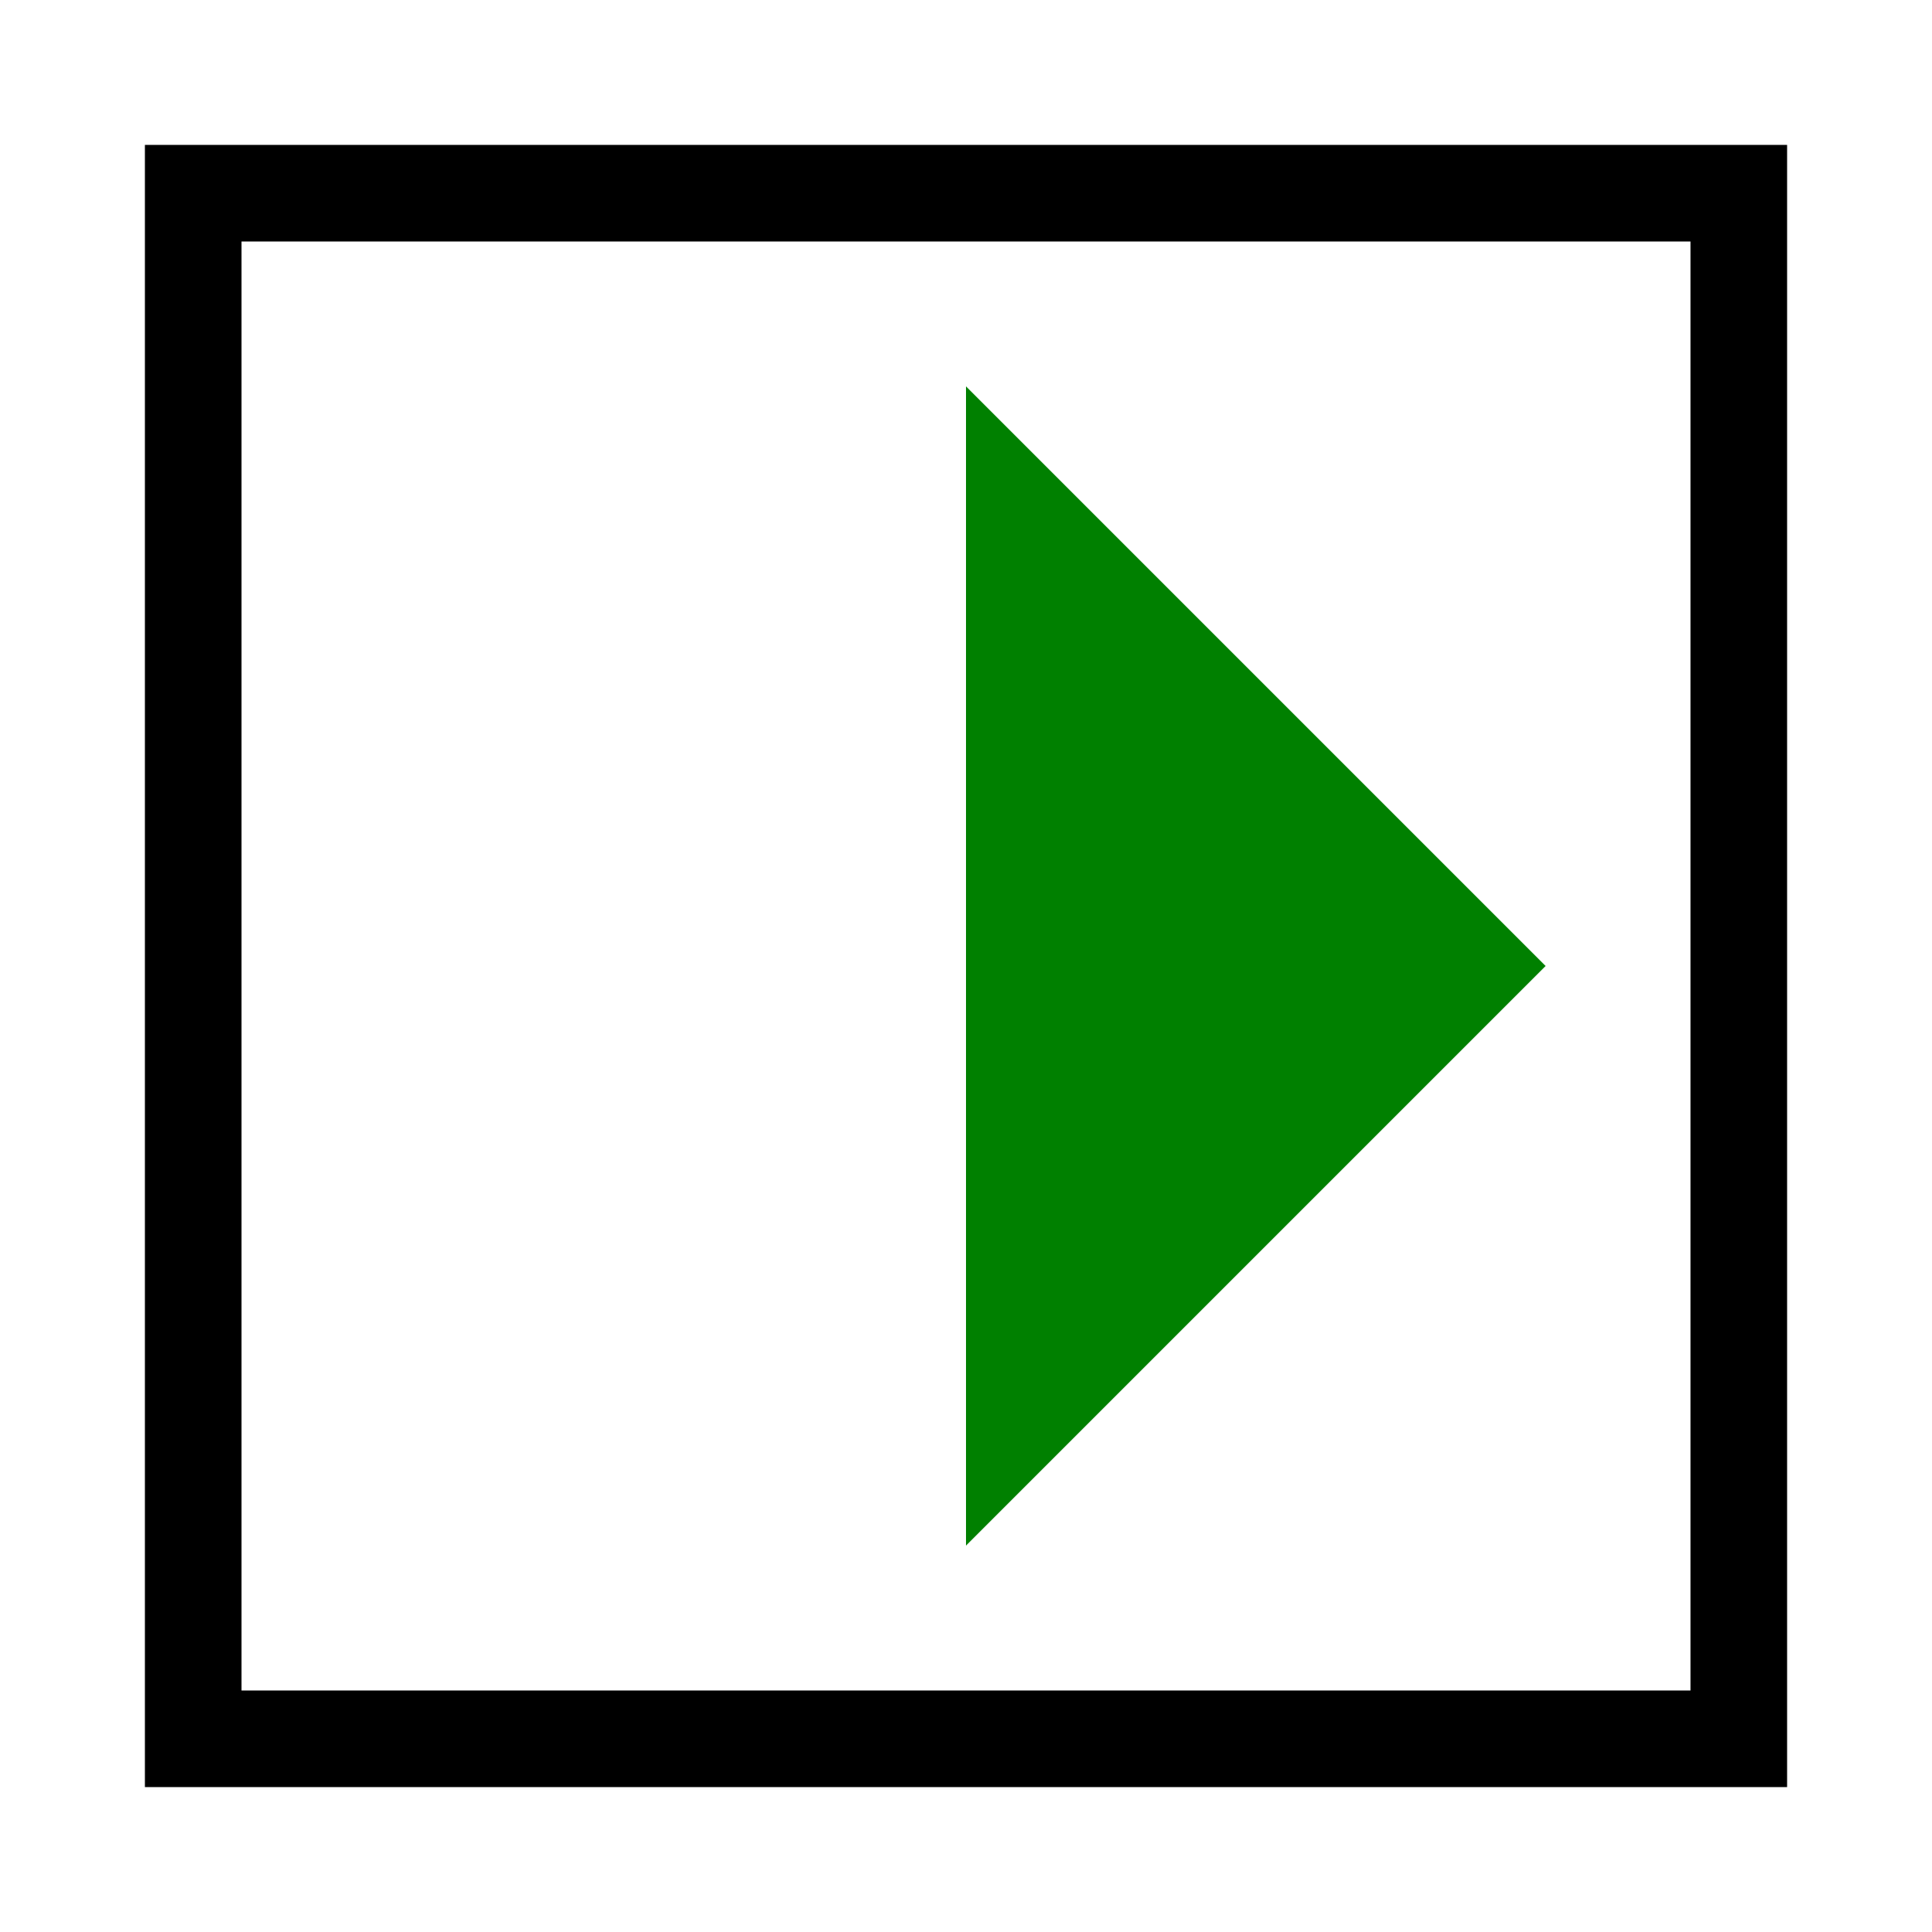
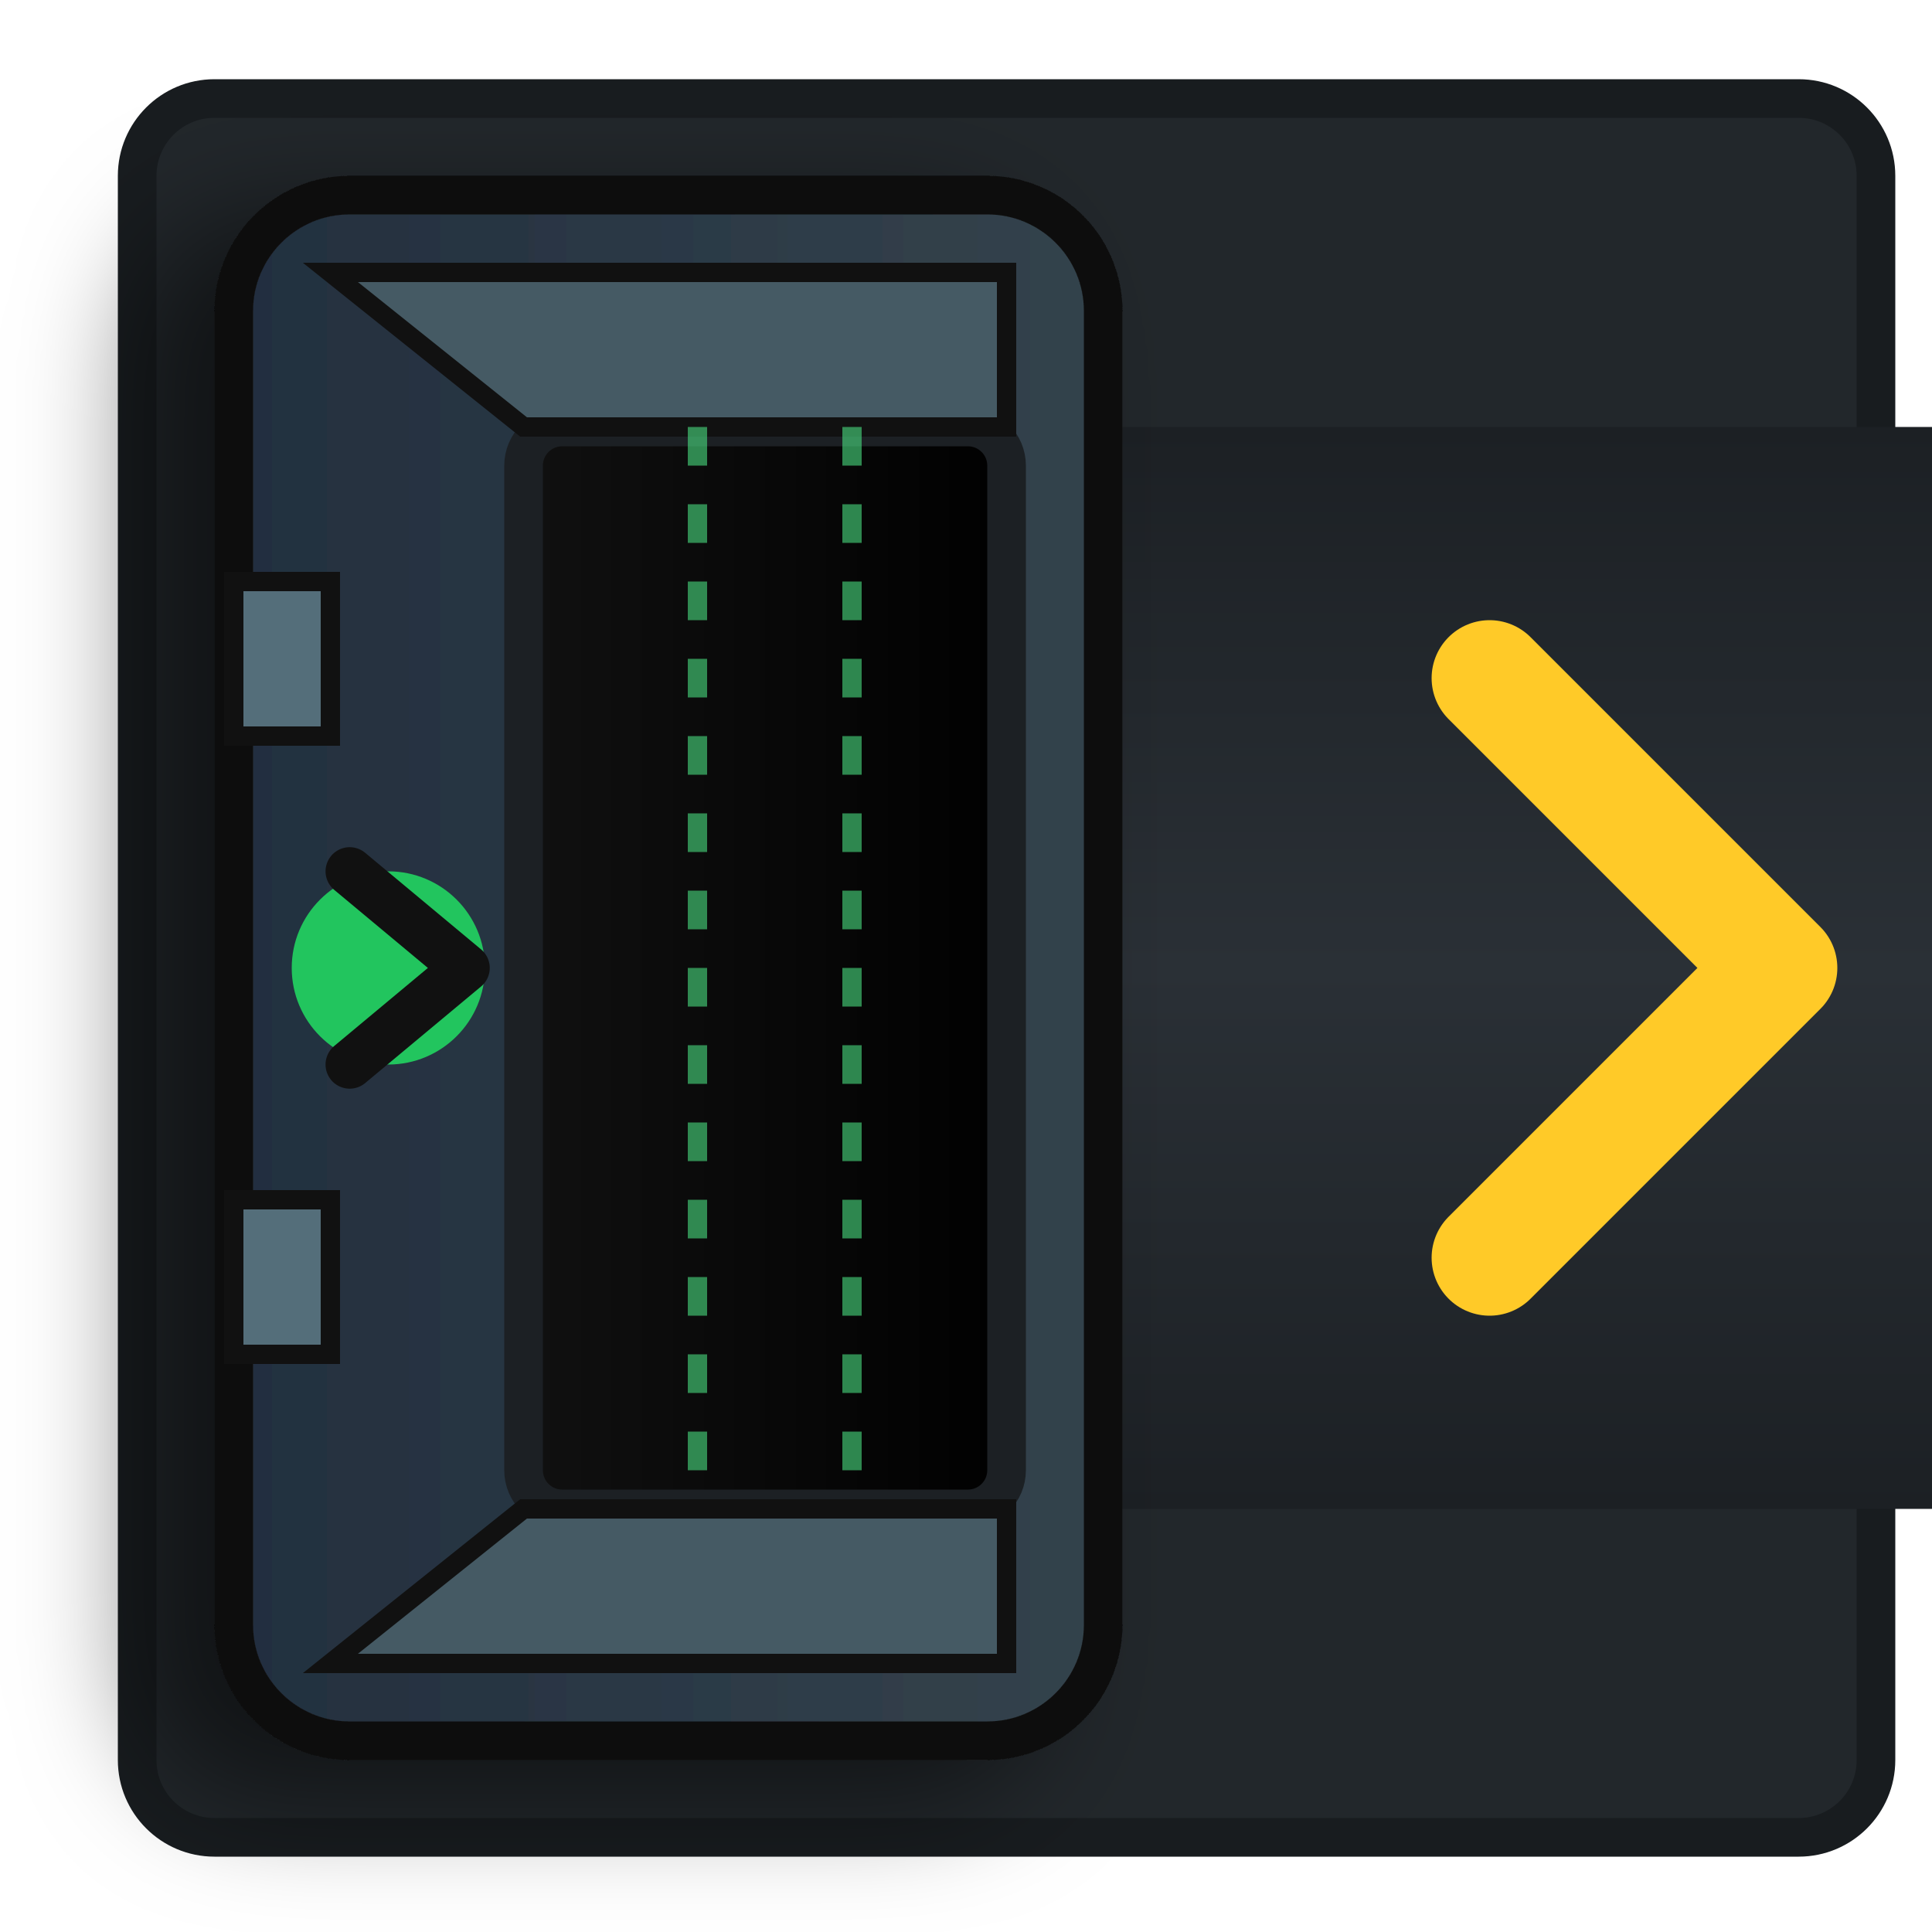
- <svg xmlns="http://www.w3.org/2000/svg" viewBox="0 0 100 100">
-   <rect x="10" y="10" width="80" height="80" fill="none" stroke="black" stroke-width="5" />
-   <path d="M 50 20 L 80 50 L 50 80 Z" fill="green" />
+ <svg xmlns="http://www.w3.org/2000/svg" viewBox="0 0 100 100" width="128" height="128" version="1.1" id="svg14">
+   <defs id="defs8">
+     <filter id="safe-shadow" x="-0.102" y="-0.182" width="1.23" height="1.453">
+       <feGaussianBlur in="SourceAlpha" stdDeviation="3" result="blur" id="feGaussianBlur1" />
+       <feOffset dx="2" dy="4" in="blur" result="offsetBlur" id="feOffset1" />
+       <feColorMatrix in="offsetBlur" type="matrix" values="0 0 0 0 0   0 0 0 0 0   0 0 0 0 0   0 0 0 0.5 0" result="shadowMatrix" id="feColorMatrix1" />
+       <feMerge id="feMerge2">
+         <feMergeNode in="shadowMatrix" id="feMergeNode1" />
+         <feMergeNode in="SourceGraphic" id="feMergeNode2" />
+       </feMerge>
+     </filter>
+     <linearGradient id="belt-grad" x1="20.788" y1="0" x2="73.703" y2="0" gradientTransform="matrix(1.058301,0,0,0.9449112,0.09999633,-102.1)" gradientUnits="userSpaceOnUse">
+       <stop offset="0%" stop-color="#1c2024" id="stop2" />
+       <stop offset="50%" stop-color="#2a3036" id="stop3" />
+       <stop offset="100%" stop-color="#1c2024" id="stop4" />
+     </linearGradient>
+     <linearGradient id="spawner-base" x1="1.467" y1="45.139" x2="1.467" y2="125.36" gradientTransform="scale(1.226616,0.8152509)" gradientUnits="userSpaceOnUse">
+       <stop offset="0%" stop-color="#37474F" id="stop5" />
+       <stop offset="100%" stop-color="#1e293b" id="stop6" />
+     </linearGradient>
+     <linearGradient id="deep-pit" x1="14.328" y1="71.817" x2="14.328" y2="111.39" gradientTransform="matrix(1.465656,0,0,0.6822882,0.09999633,-102.1)" gradientUnits="userSpaceOnUse">
+       <stop offset="0%" stop-color="#000000" id="stop7" />
+       <stop offset="100%" stop-color="#111" id="stop8" />
+     </linearGradient>
+   </defs>
+   <rect x="5.1" y="-97.1" width="90" height="90" rx="4" fill="#22272b" stroke="#181c1f" stroke-width="2" id="rect8" transform="rotate(90)" />
+   <rect x="22.1" y="-102.1" width="56" height="50" fill="url(#belt-grad)" id="rect9" style="fill:url(#belt-grad)" transform="rotate(90)" />
+   <path d="m 77.1,35.1 15,15 -15,15" fill="none" stroke="#ffca28" stroke-width="6" stroke-linecap="round" stroke-linejoin="round" id="path9" />
+   <path d="m 37.1,35.1 15,15 -15,15" fill="none" stroke="#ffca28" stroke-width="6" stroke-linecap="round" stroke-linejoin="round" id="path10" />
+   <rect x="10" y="45" width="80" height="45" rx="6" fill="url(#spawner-base)" stroke="#111111" stroke-width="2" filter="url(#safe-shadow)" id="rect10" style="fill:url(#spawner-base)" transform="rotate(90,51,51.1)" />
+   <rect x="22.1" y="-52.1" width="56" height="25" rx="2" fill="url(#deep-pit)" stroke="#1c2024" stroke-width="2" id="rect11" style="fill:url(#deep-pit)" transform="rotate(90)" />
+   <polygon points="14,50 22,50 22,75 14,85 " fill="#455a64" stroke="#111111" stroke-width="1" id="polygon11" transform="rotate(90,51,51.1)" />
+   <polygon points="86,50 78,50 78,75 86,85 " fill="#455a64" stroke="#111111" stroke-width="1" id="polygon12" transform="rotate(90,51,51.1)" />
+   <line x1="44.1" y1="22.1" x2="44.1" y2="78.1" stroke="#4ade80" stroke-width="1" stroke-dasharray="2, 2" opacity="0.6" id="line12" />
+   <line x1="36.1" y1="22.1" x2="36.1" y2="78.1" stroke="#4ade80" stroke-width="1" stroke-dasharray="2, 2" opacity="0.6" id="line13" />
+   <circle cx="50.1" cy="-20.1" r="5" fill="#22c55e" id="circle13" transform="rotate(90)" />
+   <path d="m 18.1,45.1 6,5 -6,5" fill="none" stroke="#111111" stroke-width="2.5" stroke-linecap="round" stroke-linejoin="round" id="path13" />
+   <rect x="30.1" y="-17.1" width="8" height="5" fill="#546e7a" stroke="#111111" stroke-width="1" id="rect13" transform="rotate(90)" />
+   <rect x="62.1" y="-17.1" width="8" height="5" fill="#546e7a" stroke="#111111" stroke-width="1" id="rect14" transform="rotate(90)" />
</svg>
